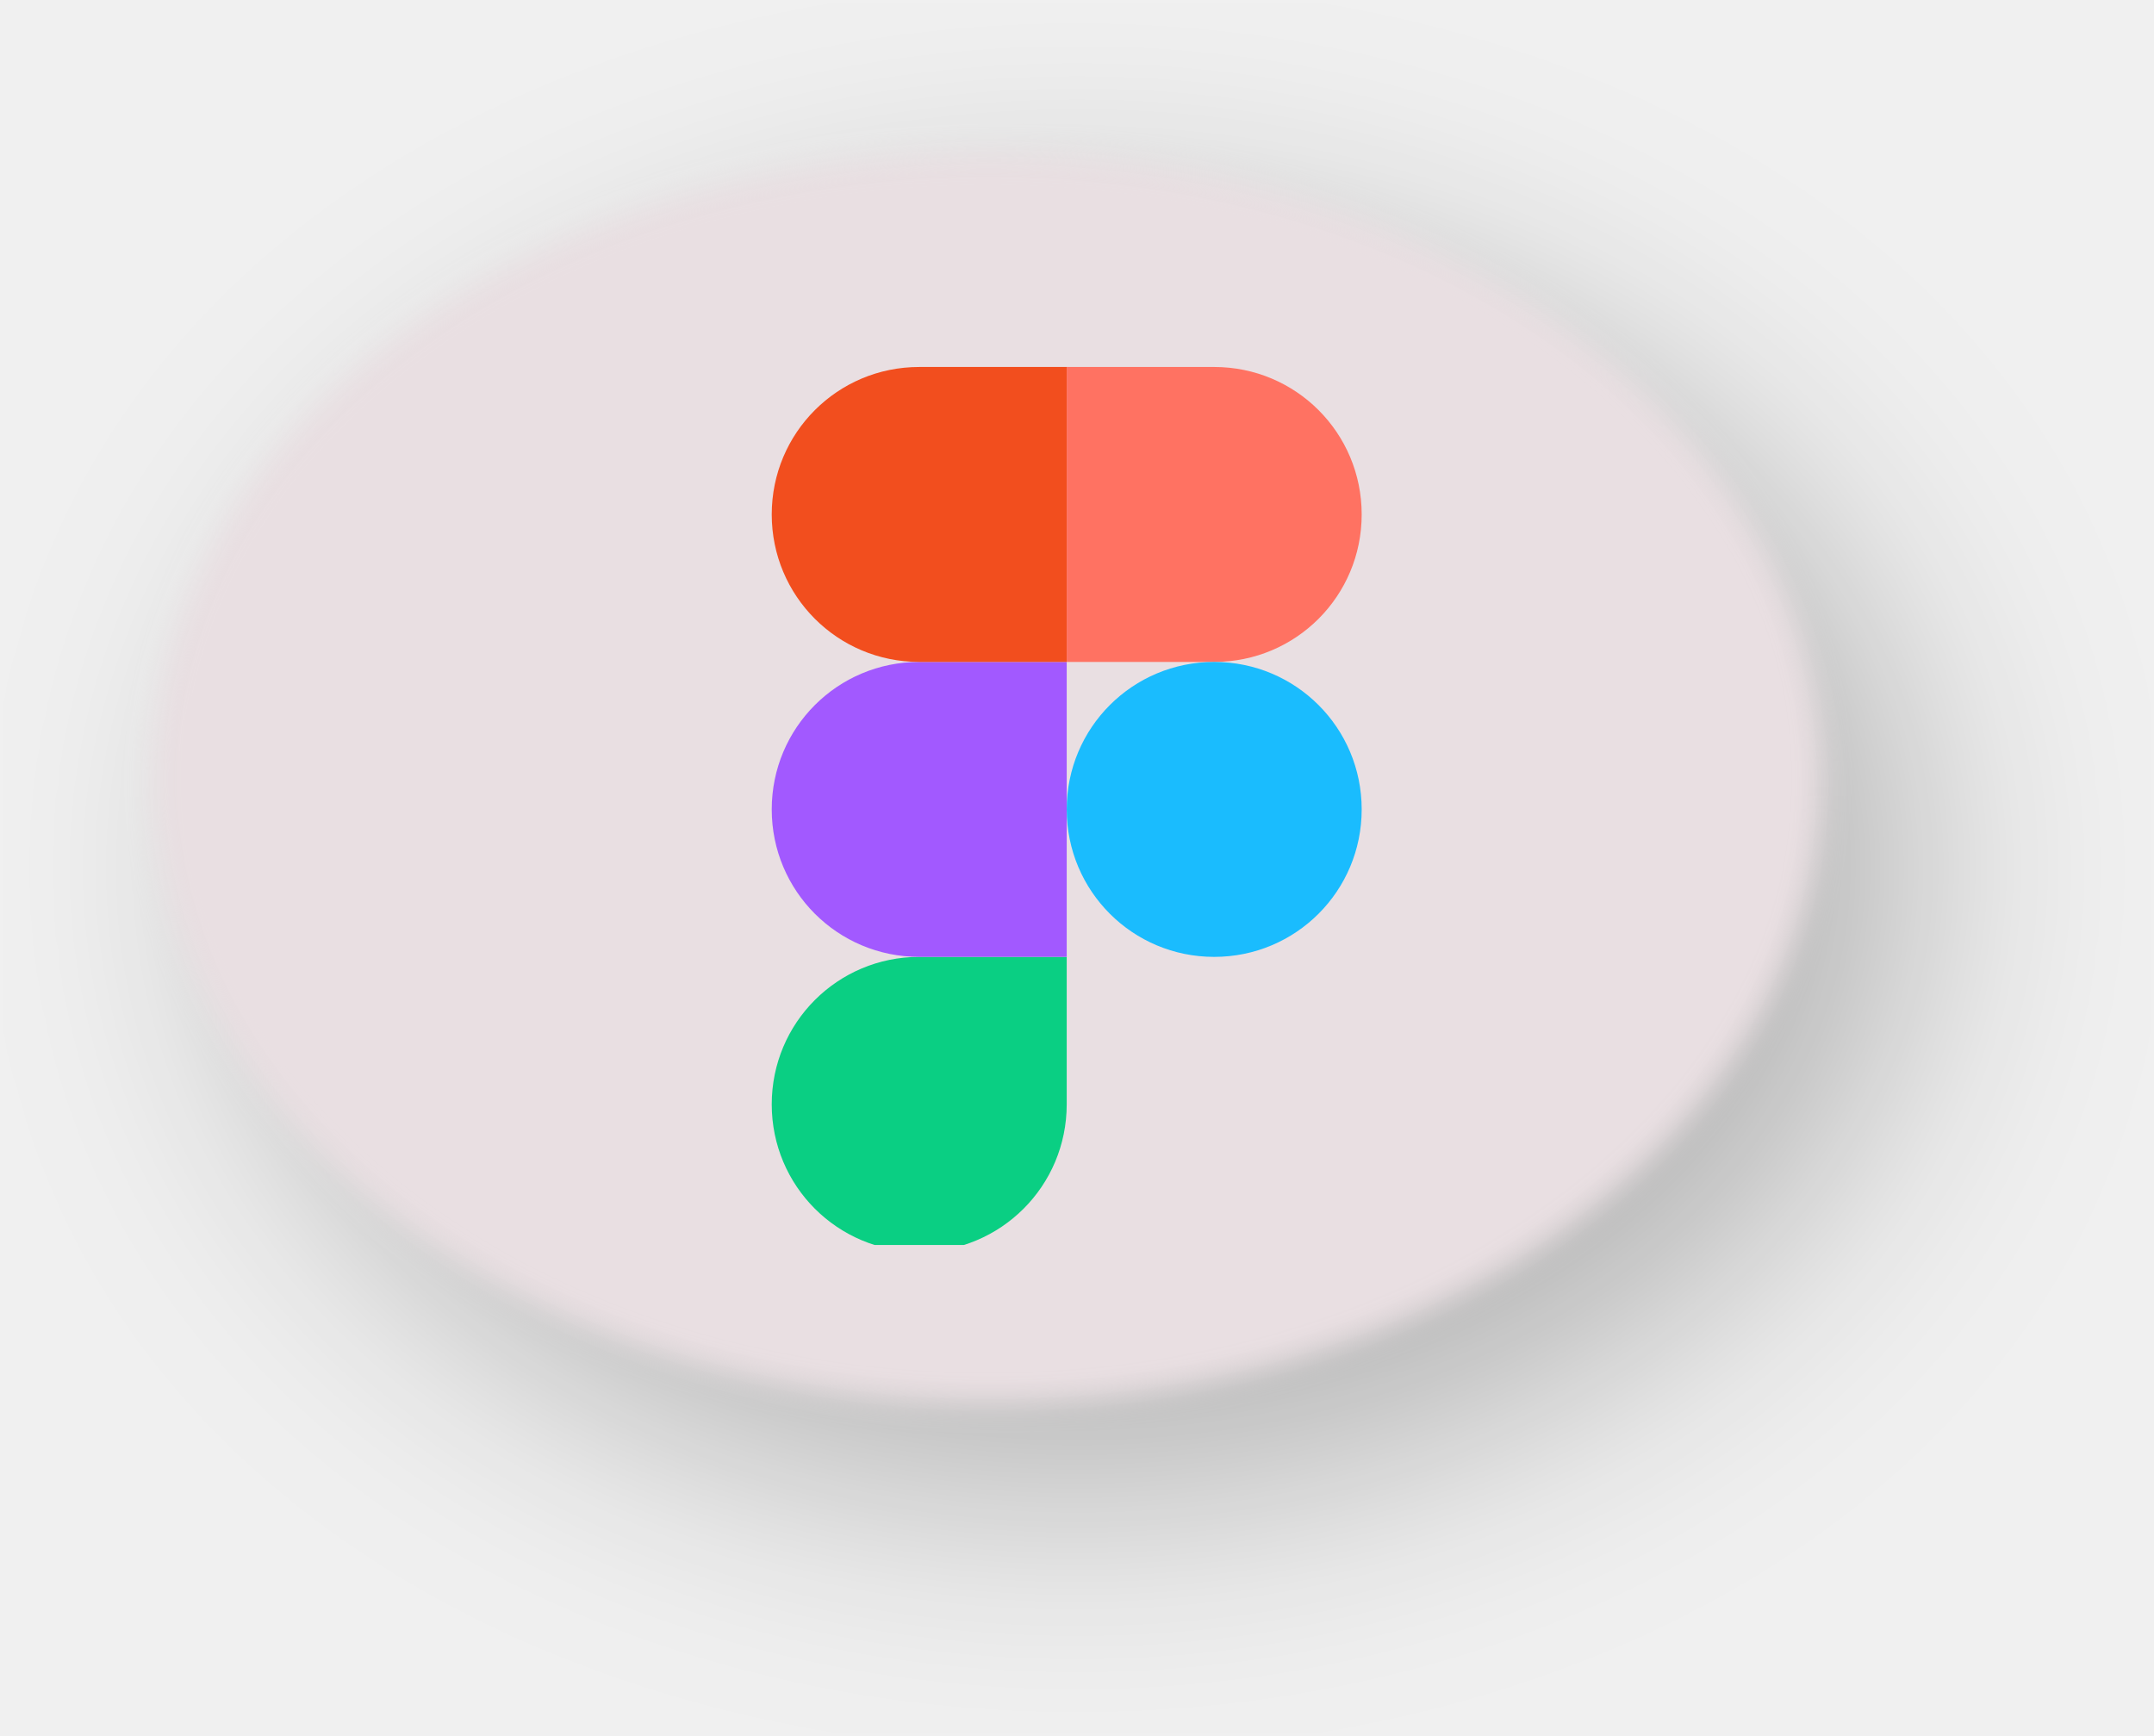
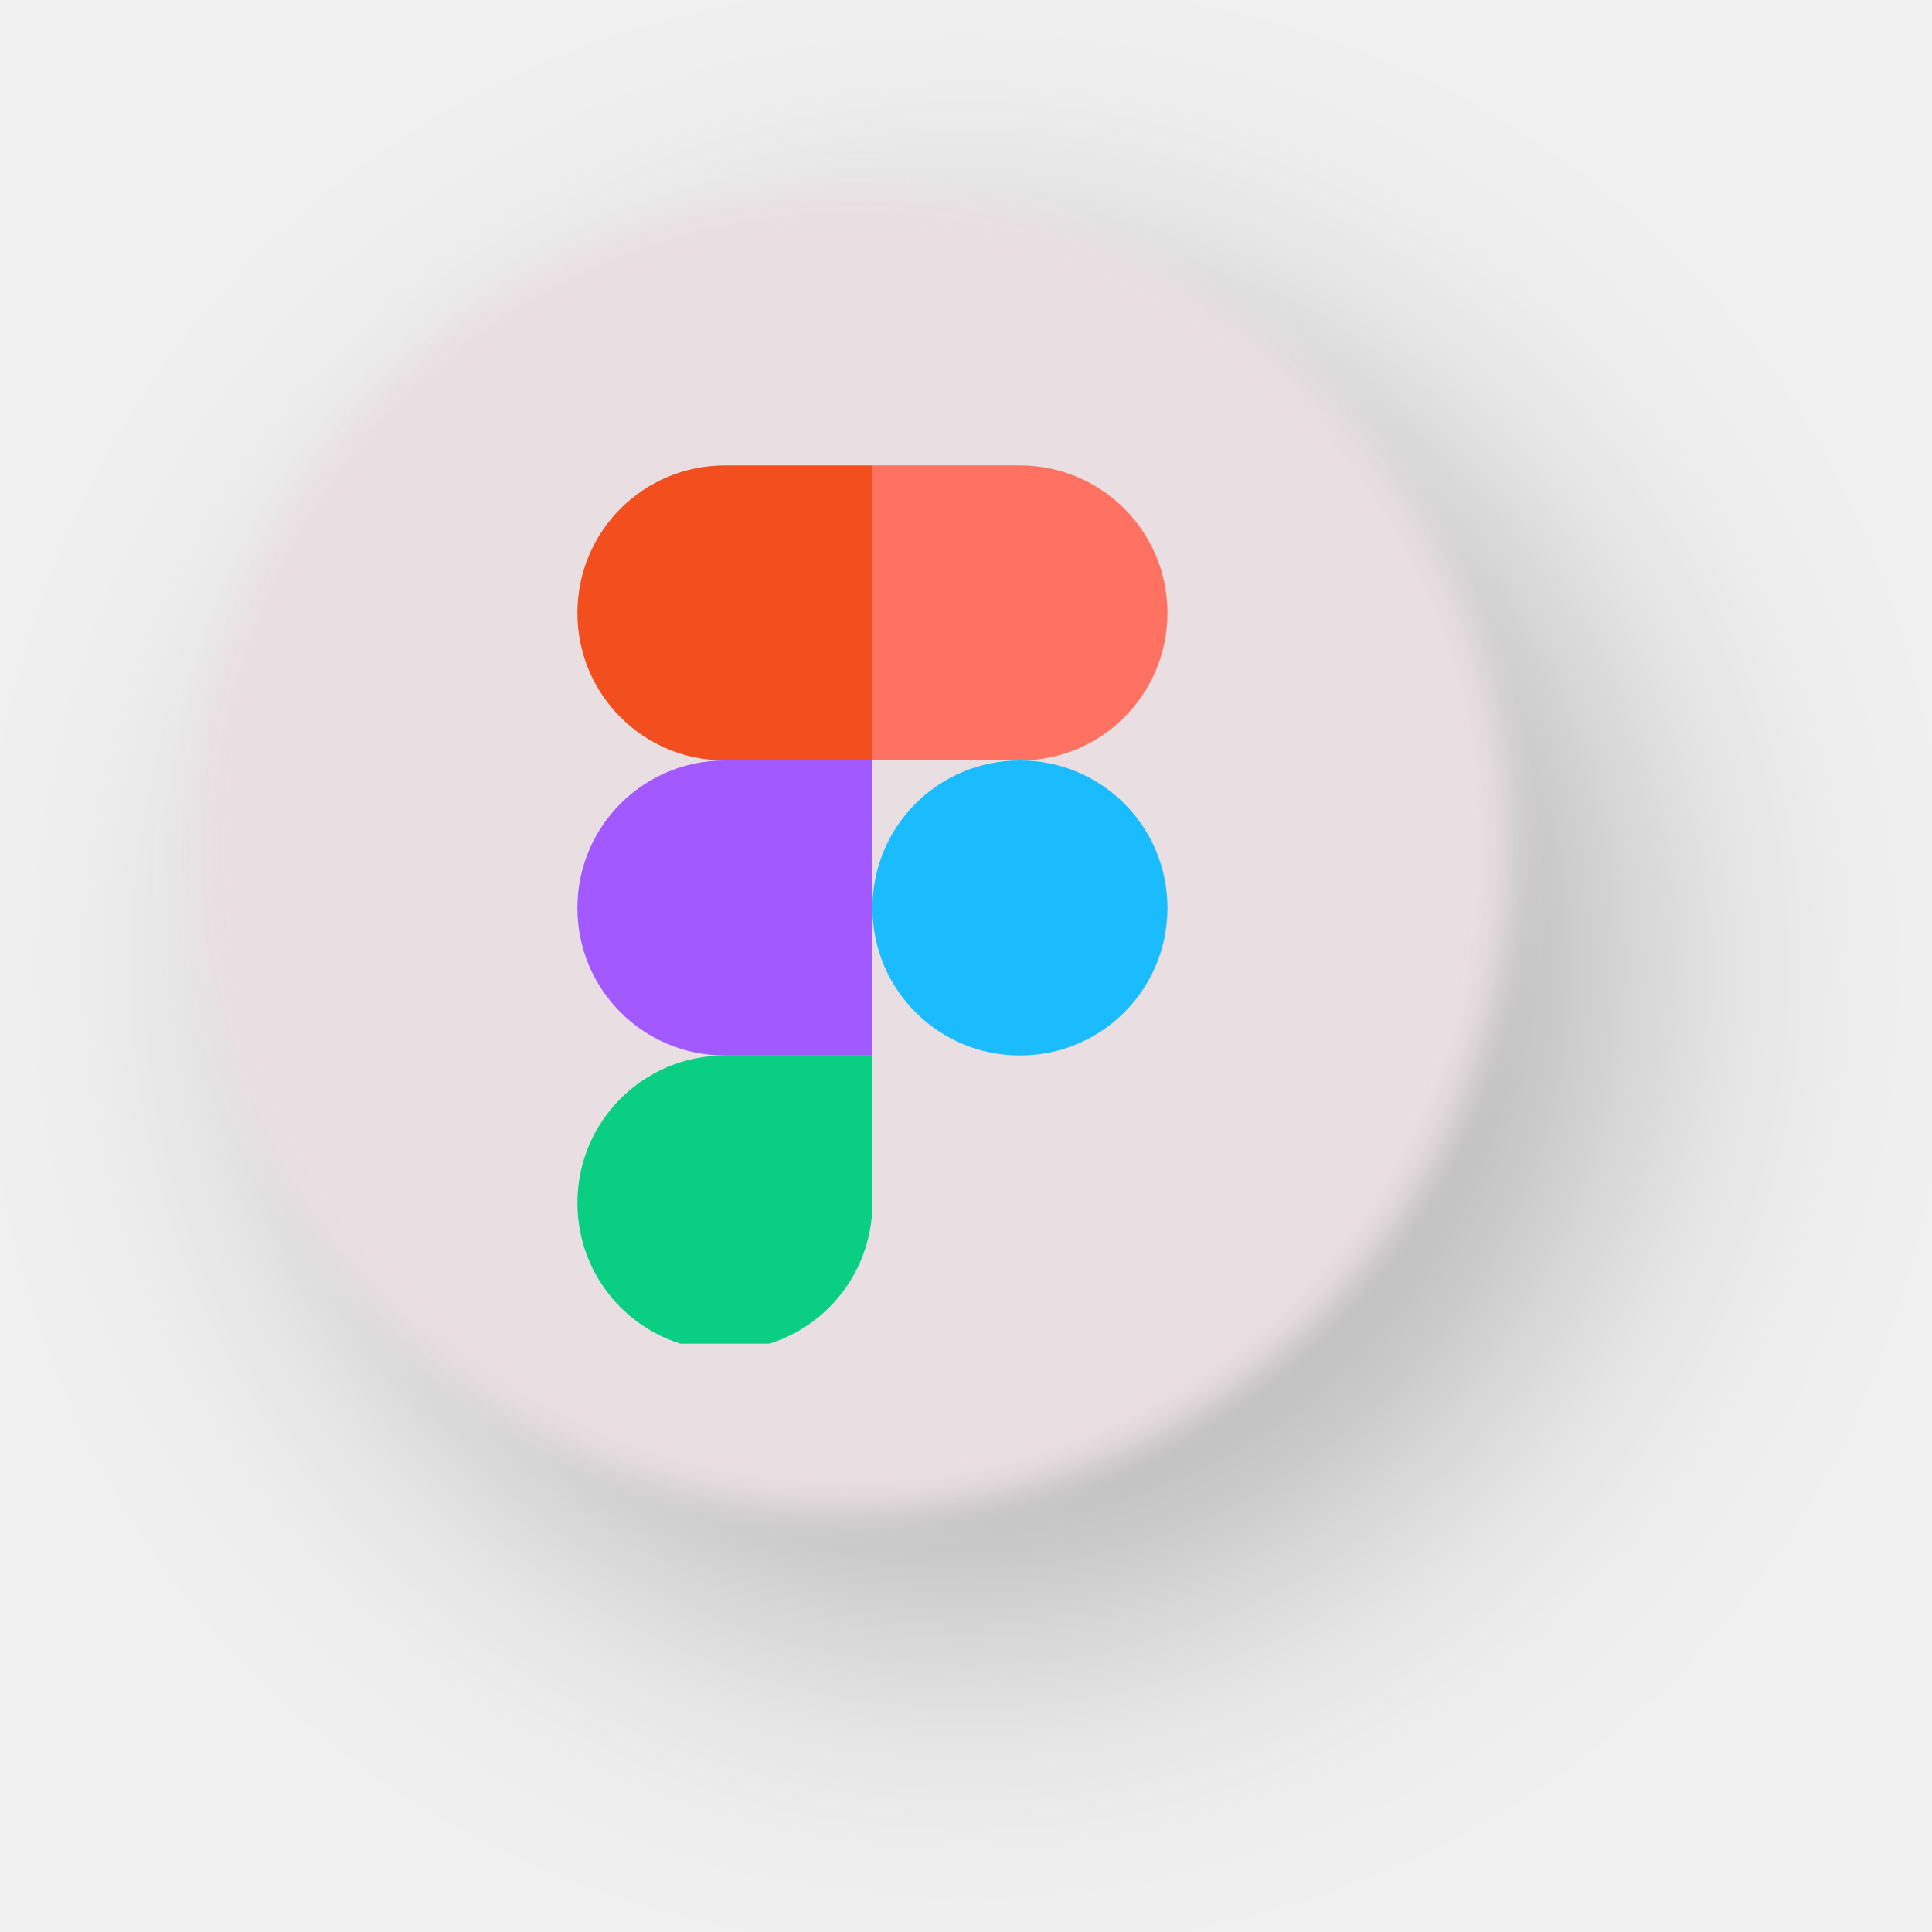
- <svg xmlns="http://www.w3.org/2000/svg" width="314" height="253" viewBox="0 0 314 253" fill="none">
+ <svg xmlns="http://www.w3.org/2000/svg" width="220" height="220" viewBox="0 0 220 220" fill="none">
  <g filter="url(#filter0_df_110_401)">
-     <ellipse cx="144" cy="113.5" rx="121.5" ry="91" fill="#DDC4CB" fill-opacity="0.38" shape-rendering="crispEdges" />
+     <circle cx="97" cy="97" r="75" fill="#DDC4CB" fill-opacity="0.38" shape-rendering="crispEdges" />
  </g>
  <g clip-path="url(#clip0_110_401)">
-     <path d="M134 182.5C145.9 182.5 155.5 172.9 155.5 161V139.5H134C122.1 139.5 112.5 149.1 112.5 161C112.5 172.9 122.1 182.5 134 182.5Z" fill="#0ACF83" />
-     <path d="M112.5 118C112.5 106.1 122.1 96.5 134 96.5H155.5V139.5H134C122.1 139.5 112.5 129.9 112.5 118Z" fill="#A259FF" />
-     <path d="M112.5 75C112.5 63.1 122.1 53.5 134 53.5H155.5V96.5H134C122.1 96.5 112.5 86.9 112.5 75Z" fill="#F24E1E" />
-     <path d="M155.5 53.5H177C188.9 53.5 198.5 63.1 198.5 75C198.5 86.9 188.9 96.5 177 96.5H155.5V53.5Z" fill="#FF7262" />
-     <path d="M198.5 118C198.5 129.9 188.9 139.5 177 139.5C165.1 139.5 155.5 129.9 155.5 118C155.5 106.1 165.1 96.5 177 96.5C188.9 96.5 198.5 106.1 198.5 118Z" fill="#1ABCFE" />
+     <path d="M82.547 153.781C91.844 153.781 99.344 146.281 99.344 136.984V120.188H82.547C73.25 120.188 65.75 127.688 65.75 136.984C65.75 146.281 73.25 153.781 82.547 153.781Z" fill="#0ACF83" />
+     <path d="M65.75 103.391C65.75 94.094 73.25 86.594 82.547 86.594H99.344V120.188H82.547C73.25 120.188 65.75 112.687 65.75 103.391Z" fill="#A259FF" />
+     <path d="M65.75 69.797C65.75 60.5 73.25 53 82.547 53H99.344V86.594H82.547C73.25 86.594 65.75 79.094 65.75 69.797Z" fill="#F24E1E" />
+     <path d="M99.344 53H116.141C125.437 53 132.938 60.5 132.938 69.797C132.938 79.094 125.437 86.594 116.141 86.594H99.344V53Z" fill="#FF7262" />
+     <path d="M132.938 103.391C132.938 112.687 125.437 120.188 116.141 120.188C106.844 120.188 99.344 112.687 99.344 103.391C99.344 94.094 106.844 86.594 116.141 86.594C125.437 86.594 132.938 94.094 132.938 103.391Z" fill="#1ABCFE" />
  </g>
  <defs>
-     <filter id="filter0_df_110_401" x="0.5" y="0.5" width="313" height="252" filterUnits="userSpaceOnUse" color-interpolation-filters="sRGB">
+     <filter id="filter0_df_110_401" x="0" y="0" width="220" height="220" filterUnits="userSpaceOnUse" color-interpolation-filters="sRGB">
      <feFlood flood-opacity="0" result="BackgroundImageFix" />
      <feColorMatrix in="SourceAlpha" type="matrix" values="0 0 0 0 0 0 0 0 0 0 0 0 0 0 0 0 0 0 127 0" result="hardAlpha" />
      <feOffset dx="13" dy="13" />
      <feGaussianBlur stdDeviation="17.5" />
      <feComposite in2="hardAlpha" operator="out" />
      <feColorMatrix type="matrix" values="0 0 0 0 0 0 0 0 0 0 0 0 0 0 0 0 0 0 0.25 0" />
      <feBlend mode="normal" in2="BackgroundImageFix" result="effect1_dropShadow_110_401" />
      <feBlend mode="normal" in="SourceGraphic" in2="effect1_dropShadow_110_401" result="shape" />
      <feGaussianBlur stdDeviation="2" result="effect2_foregroundBlur_110_401" />
    </filter>
    <clipPath id="clip0_110_401">
-       <rect width="128" height="128" fill="white" transform="translate(88.5 53.5)" />
+       <rect width="100" height="100" fill="white" transform="translate(47 53)" />
    </clipPath>
  </defs>
</svg>
